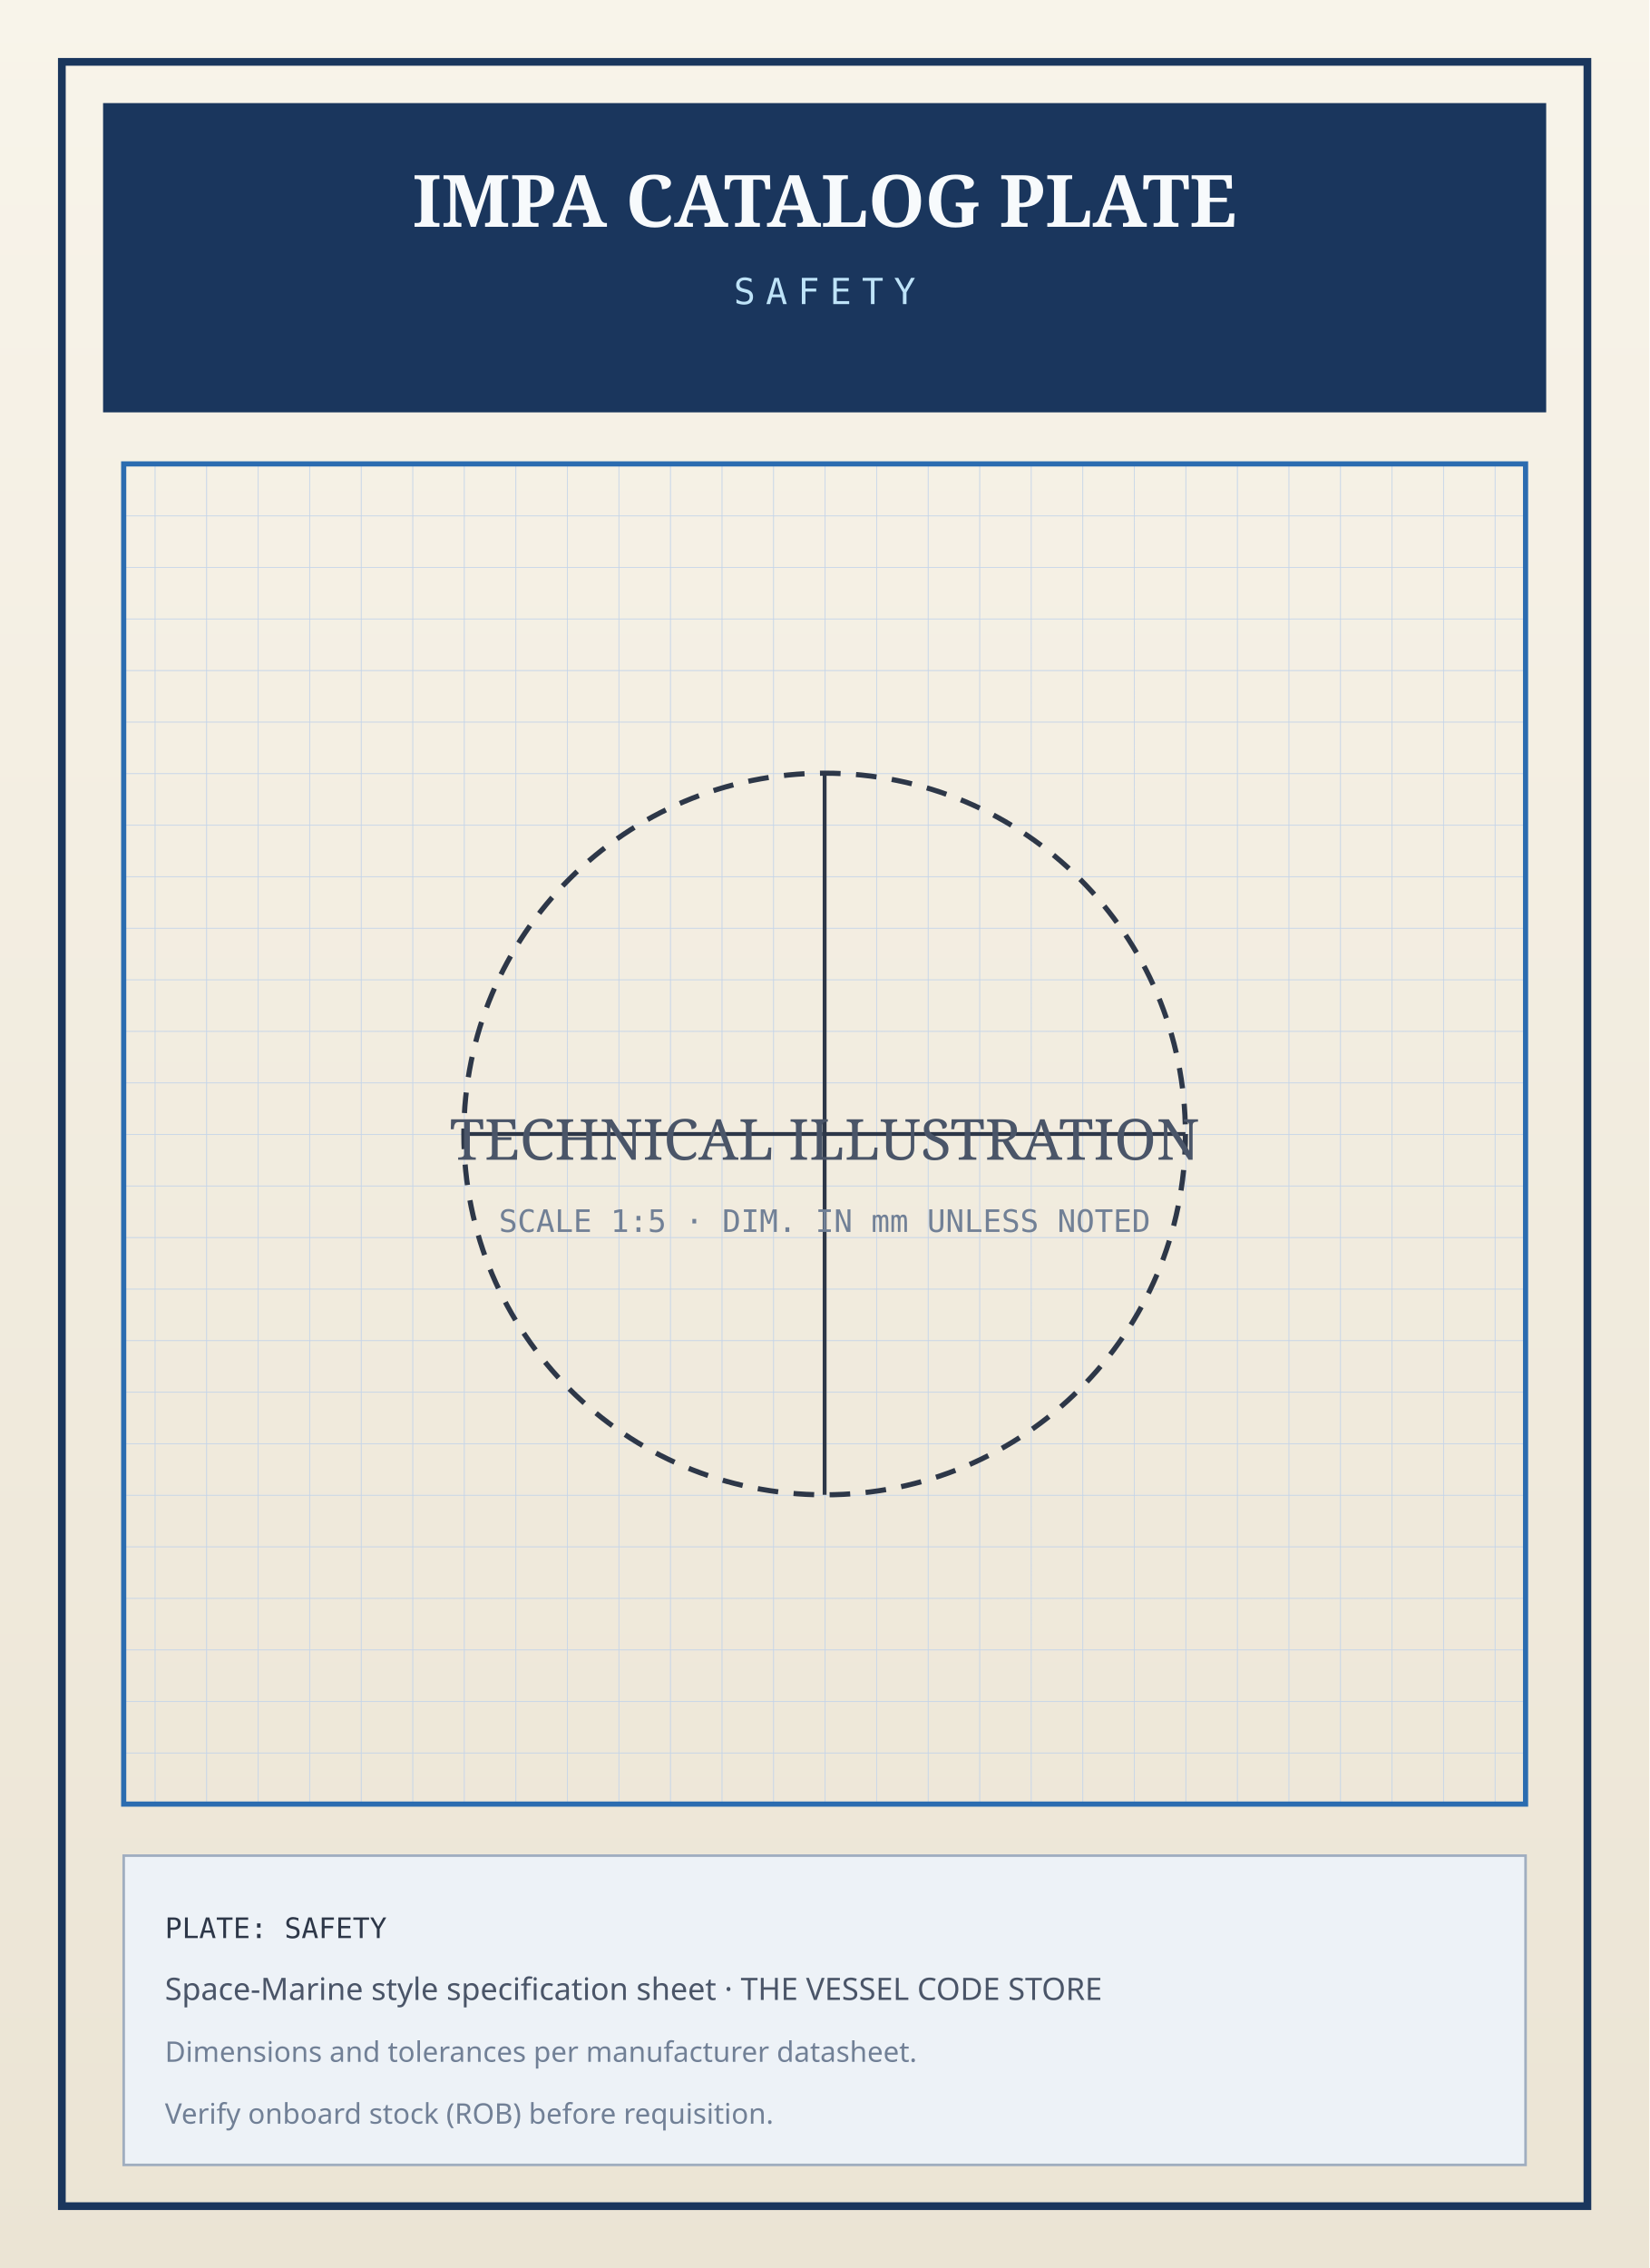
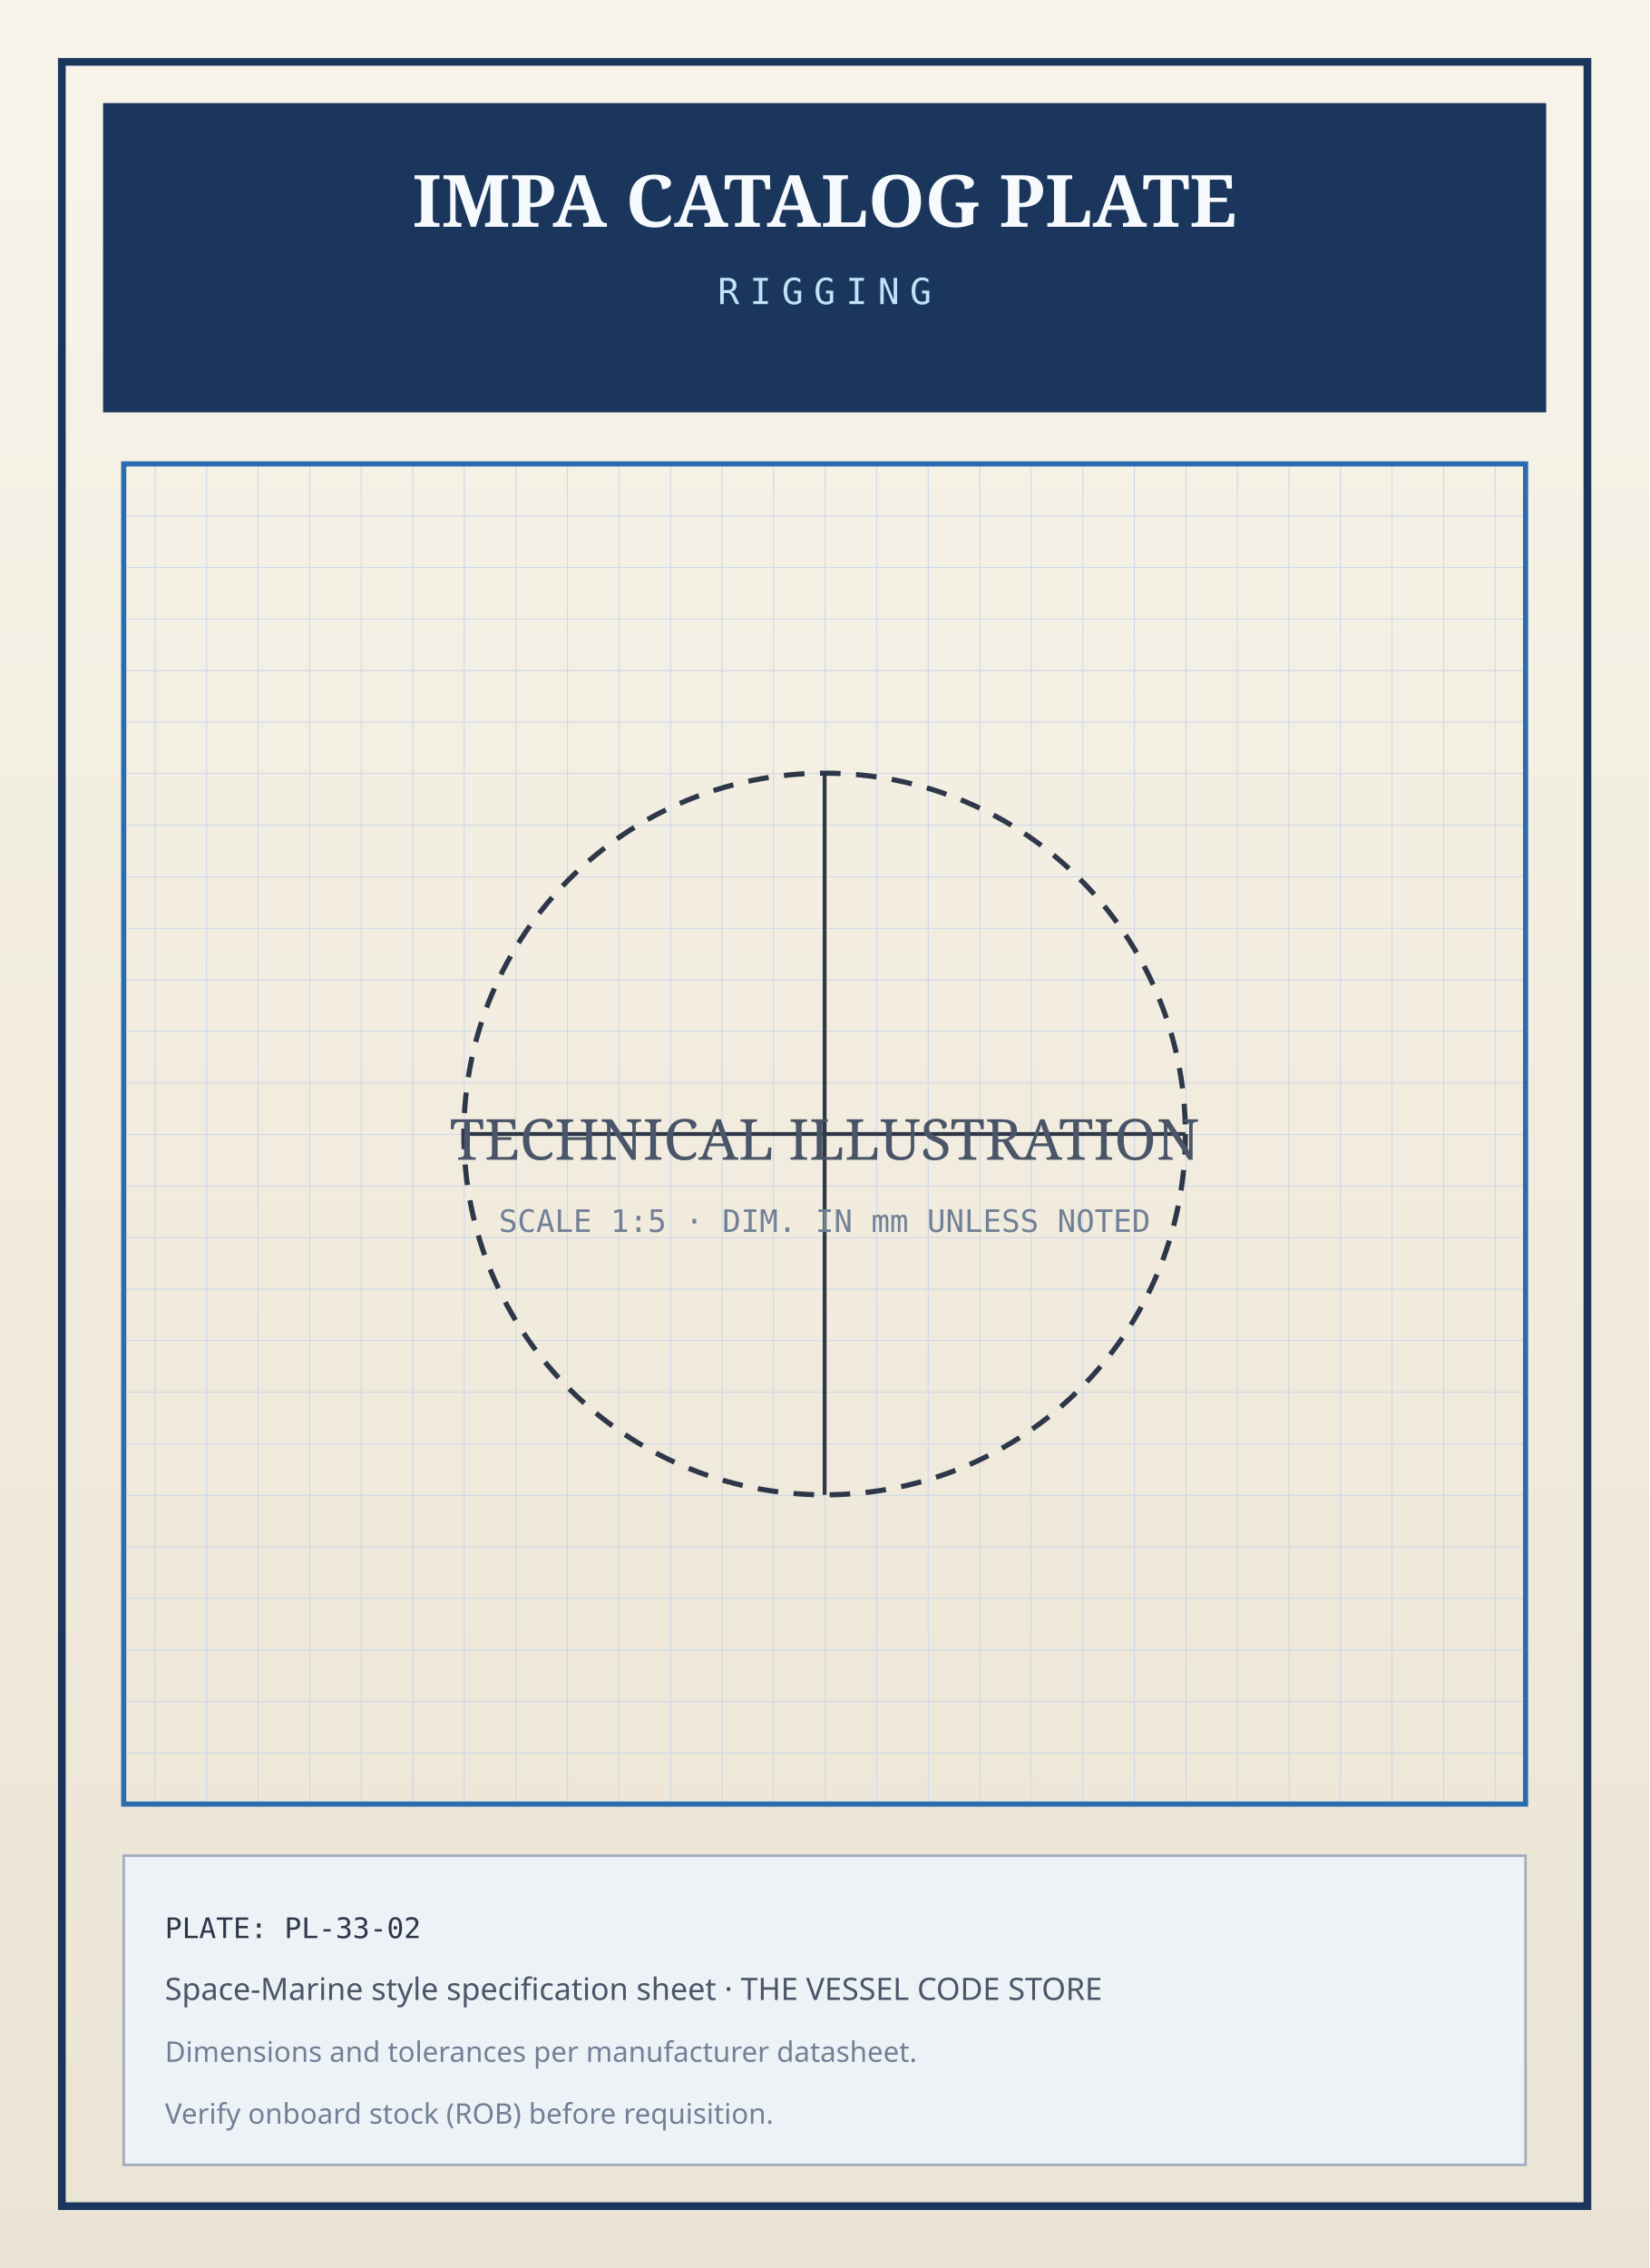
- <svg xmlns="http://www.w3.org/2000/svg" viewBox="0 0 640 880" role="img" aria-label="SAFETY catalog plate">
+ <svg xmlns="http://www.w3.org/2000/svg" viewBox="0 0 640 880" role="img" aria-label="RIGGING catalog plate">
  <defs>
    <pattern id="grid" width="20" height="20" patternUnits="userSpaceOnUse">
      <path d="M 20 0 L 0 0 0 20" fill="none" stroke="#c5d4e8" stroke-width="0.6" />
    </pattern>
    <linearGradient id="paper" x1="0" y1="0" x2="0" y2="1">
      <stop offset="0%" stop-color="#f8f4ea" />
      <stop offset="100%" stop-color="#ebe4d4" />
    </linearGradient>
  </defs>
  <rect width="640" height="880" fill="url(#paper)" />
  <rect x="24" y="24" width="592" height="832" fill="none" stroke="#1a365d" stroke-width="3" />
  <rect x="40" y="40" width="560" height="120" fill="#1a365d" />
  <text x="320" y="88" text-anchor="middle" fill="#f7fafc" font-family="Georgia, serif" font-size="28" font-weight="700">IMPA CATALOG PLATE</text>
-   <text x="320" y="118" text-anchor="middle" fill="#bee3f8" font-family="ui-monospace, monospace" font-size="14" letter-spacing="4">SAFETY</text>
+   <text x="320" y="118" text-anchor="middle" fill="#bee3f8" font-family="ui-monospace, monospace" font-size="14" letter-spacing="4">RIGGING</text>
  <rect x="48" y="180" width="544" height="520" fill="url(#grid)" stroke="#2b6cb0" stroke-width="2" />
  <circle cx="320" cy="440" r="140" fill="none" stroke="#2d3748" stroke-width="2" stroke-dasharray="8 6" />
  <line x1="180" y1="440" x2="460" y2="440" stroke="#2d3748" stroke-width="1.5" />
  <line x1="320" y1="300" x2="320" y2="580" stroke="#2d3748" stroke-width="1.5" />
  <text x="320" y="450" text-anchor="middle" fill="#4a5568" font-family="Georgia, serif" font-size="22">TECHNICAL ILLUSTRATION</text>
  <text x="320" y="478" text-anchor="middle" fill="#718096" font-family="ui-monospace, monospace" font-size="12">SCALE 1:5 · DIM. IN mm UNLESS NOTED</text>
  <rect x="48" y="720" width="544" height="120" fill="#edf2f7" stroke="#a0aec0" stroke-width="1" />
-   <text x="64" y="752" fill="#2d3748" font-family="ui-monospace, monospace" font-size="11">PLATE: SAFETY</text>
+   <text x="64" y="752" fill="#2d3748" font-family="ui-monospace, monospace" font-size="11">PLATE: PL-33-02</text>
  <text x="64" y="776" fill="#4a5568" font-family="ui-sans-serif, system-ui" font-size="12">Space-Marine style specification sheet · THE VESSEL CODE STORE</text>
  <text x="64" y="800" fill="#718096" font-family="ui-sans-serif, system-ui" font-size="11">Dimensions and tolerances per manufacturer datasheet.</text>
  <text x="64" y="824" fill="#718096" font-family="ui-sans-serif, system-ui" font-size="11">Verify onboard stock (ROB) before requisition.</text>
</svg>
